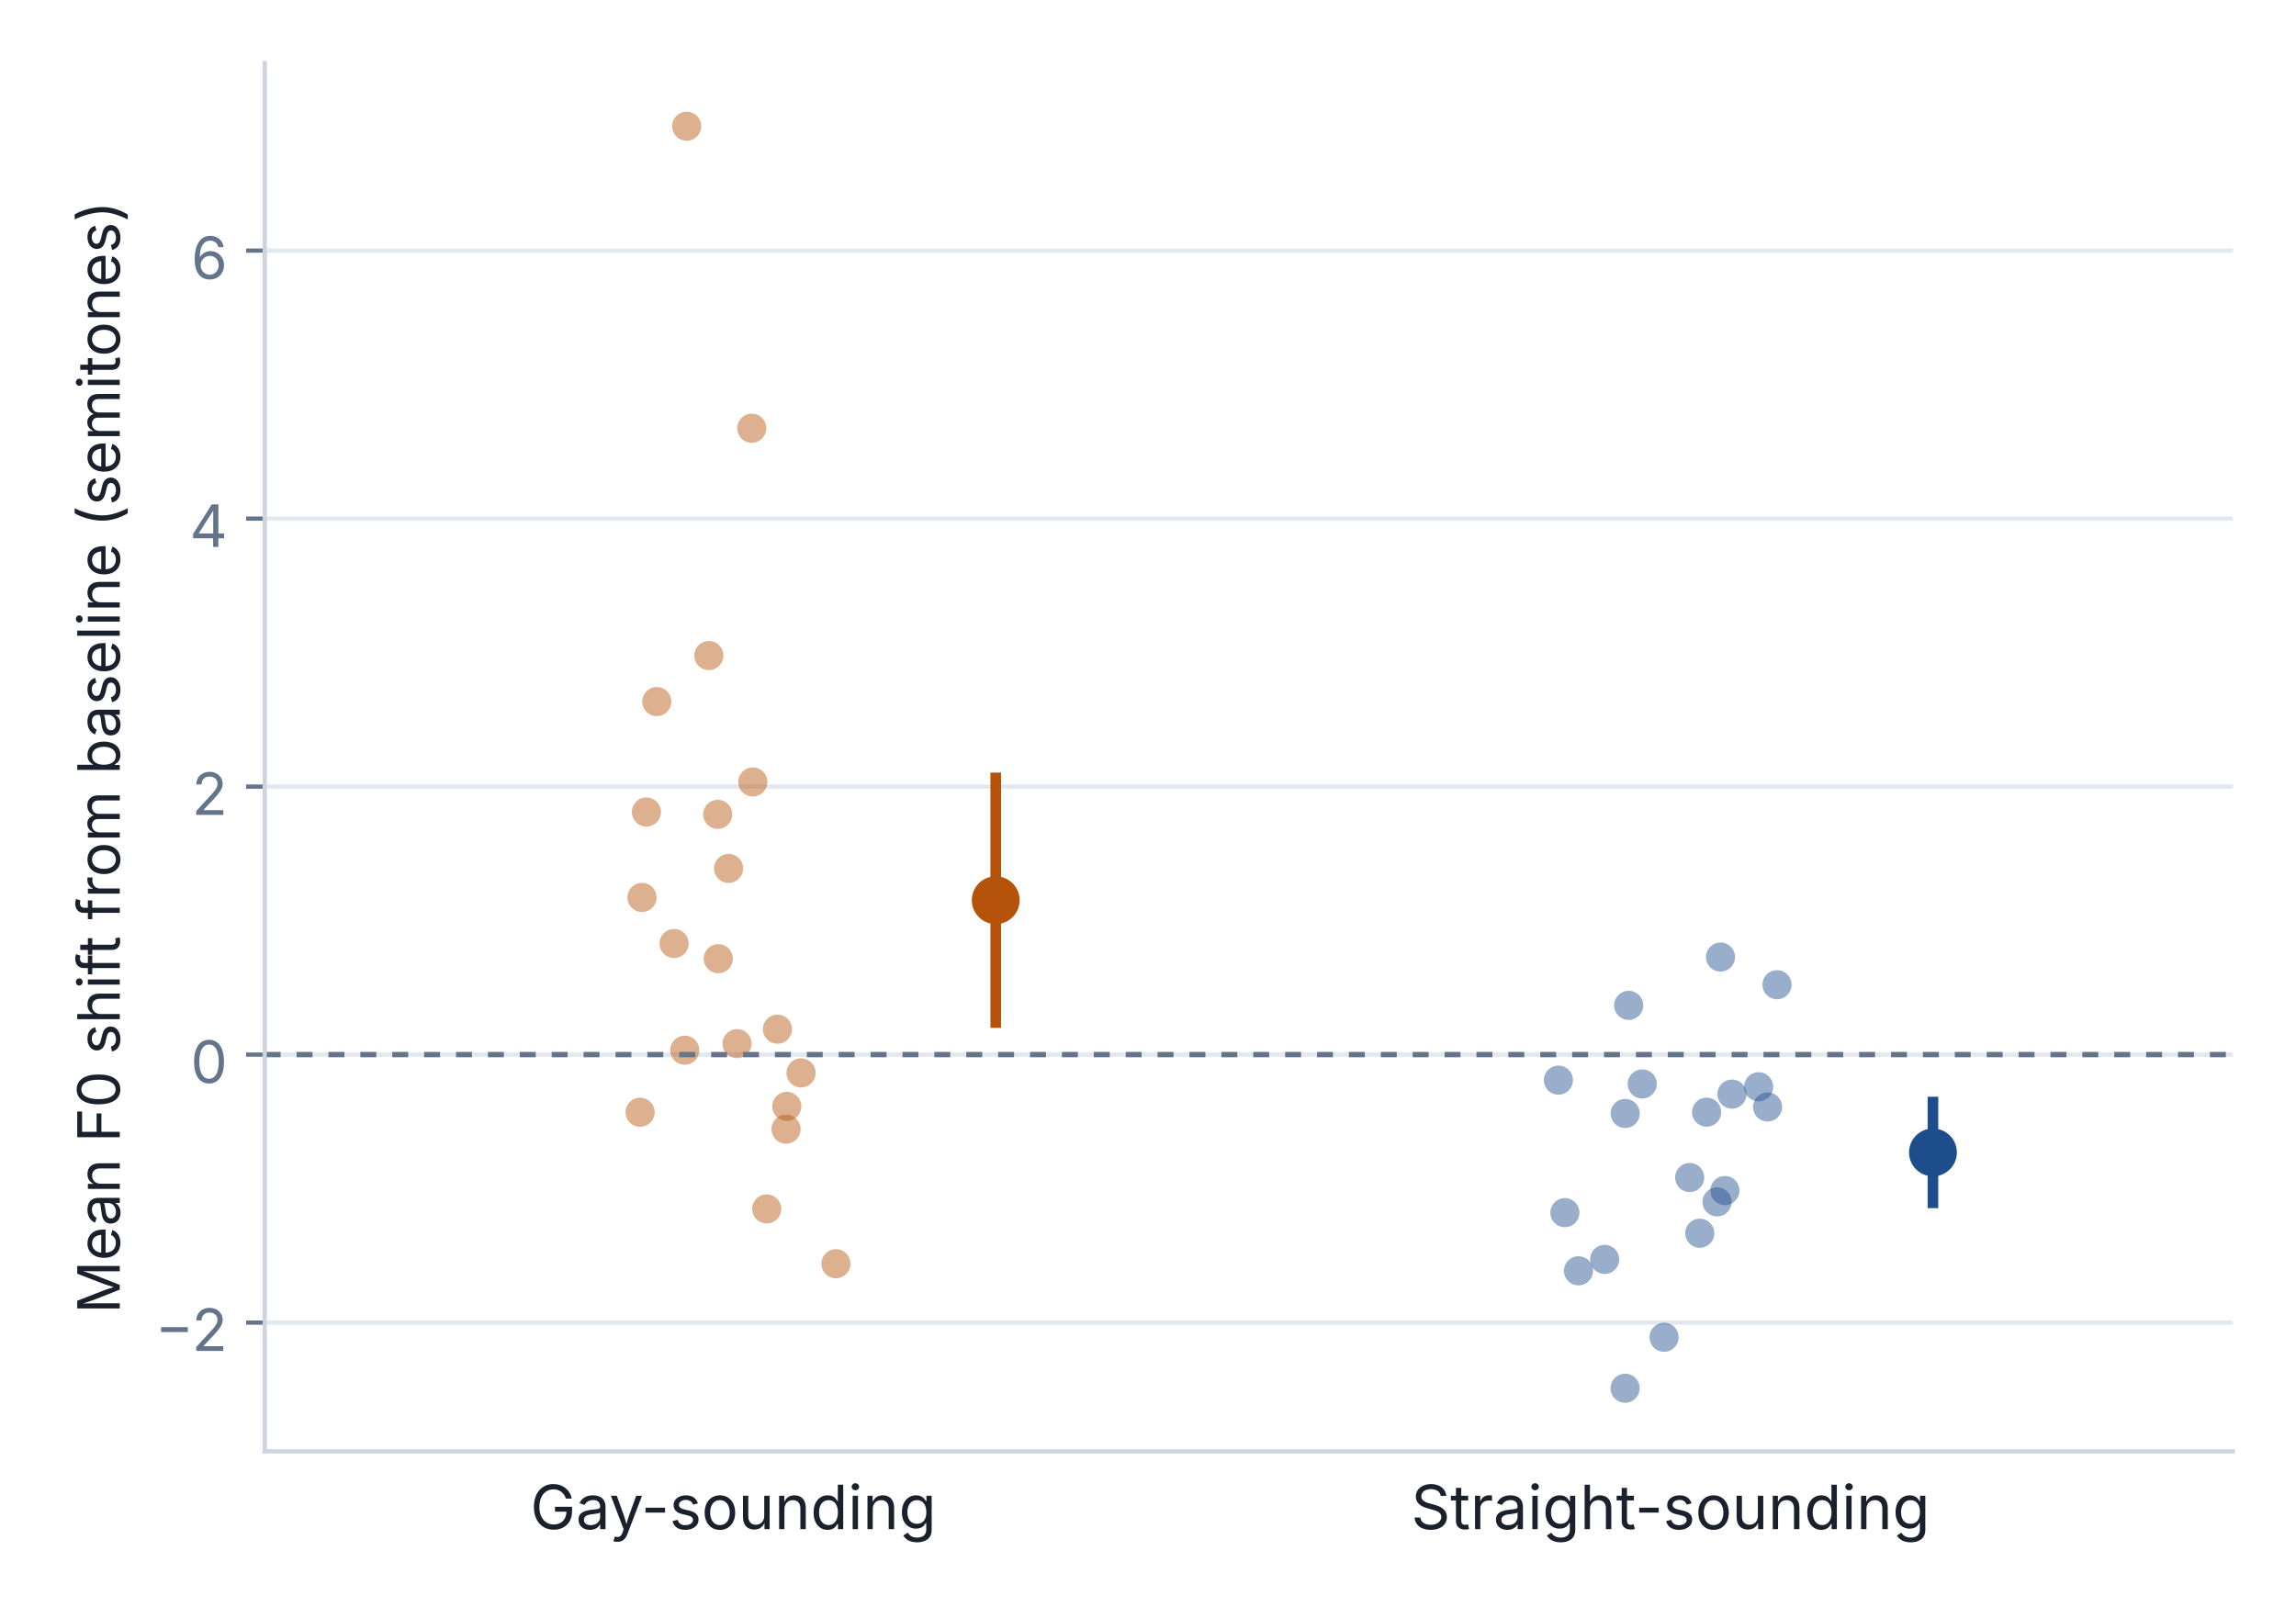
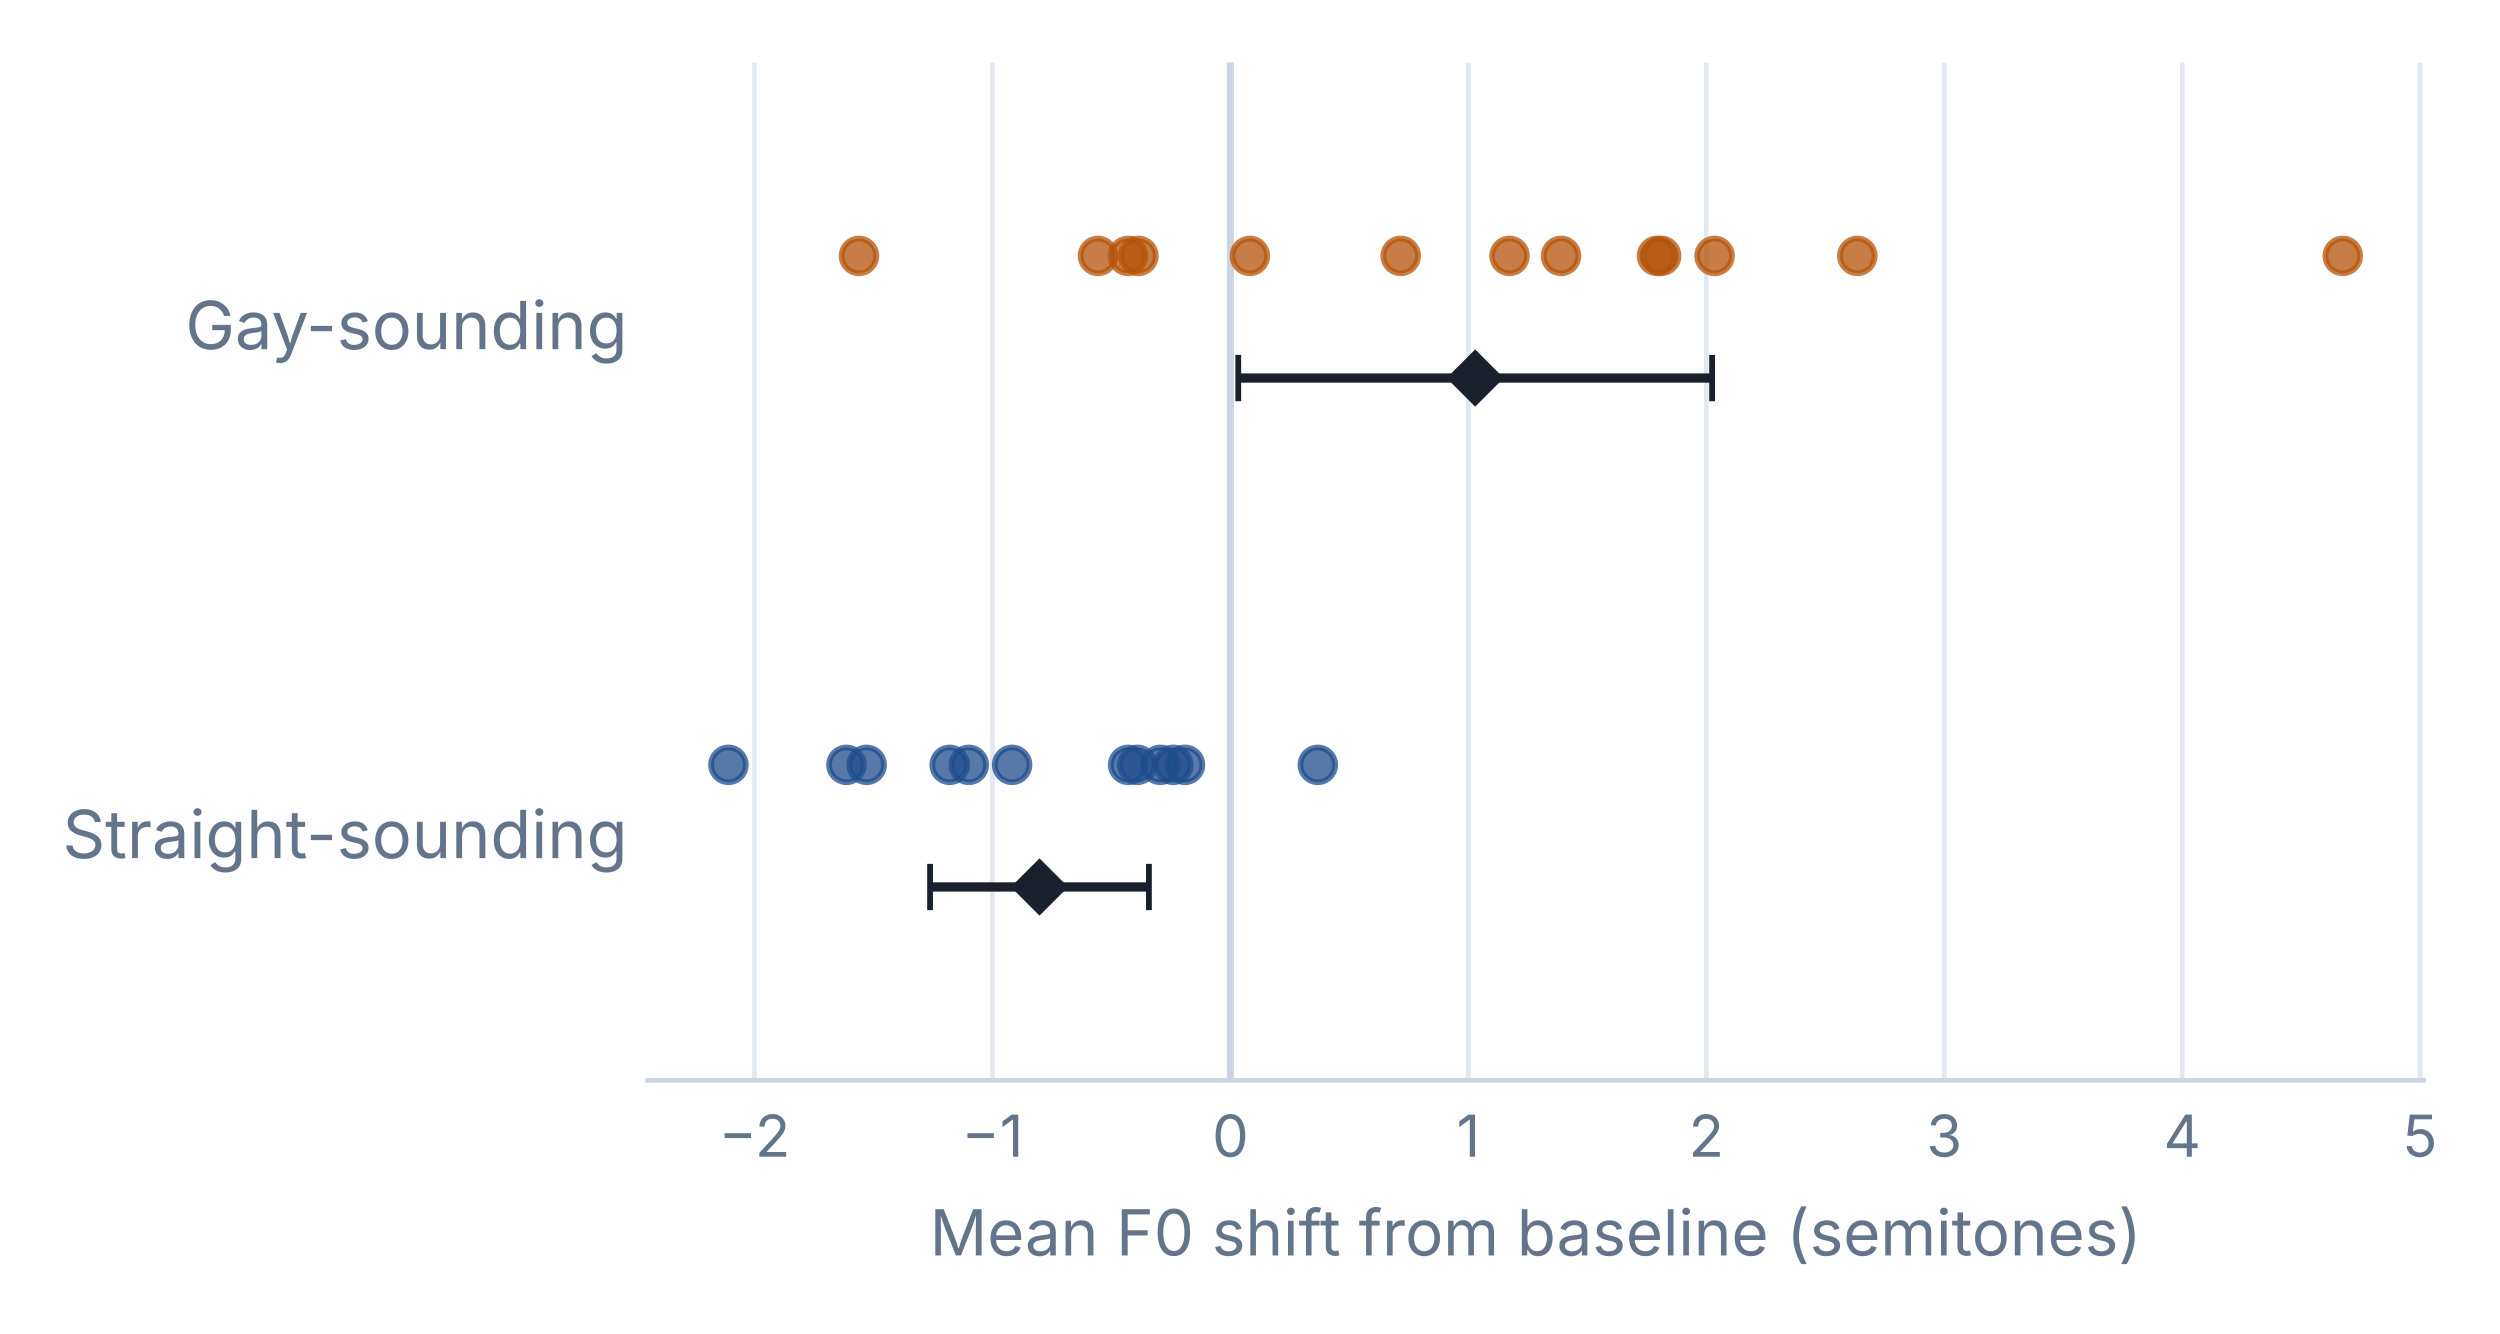
- <svg xmlns="http://www.w3.org/2000/svg" xmlns:xlink="http://www.w3.org/1999/xlink" width="432pt" height="302.4pt" viewBox="0 0 432 302.4" version="1.1">
+ <svg xmlns="http://www.w3.org/2000/svg" xmlns:xlink="http://www.w3.org/1999/xlink" width="432pt" height="230.4pt" viewBox="0 0 432 230.4" version="1.1">
  <defs>
    <style type="text/css">*{stroke-linejoin: round; stroke-linecap: butt}</style>
  </defs>
  <g id="figure_1">
    <g id="patch_1">
-       <path d="M 0 302.4  L 432 302.4  L 432 0  L 0 0  L 0 302.4  z " style="fill: none" />
+       <path d="M 0 230.4  L 432 230.4  L 432 0  L 0 0  L 0 230.4  z " style="fill: none" />
    </g>
    <g id="axes_1">
      <g id="patch_2">
-         <path d="M 49.802 273.105  L 420.12 273.105  L 420.12 11.88  L 49.802 11.88  L 49.802 273.105  z " style="fill: none" />
+         <path d="M 111.926 186.691  L 418.777 186.691  L 418.777 10.8  L 111.926 10.8  L 111.926 186.691  z " style="fill: none" />
      </g>
      <g id="matplotlib.axis_1">
        <g id="xtick_1">
-           <g id="line2d_1" />
+           <g id="line2d_1">
+             <path d="M 130.37 186.691  L 130.37 10.8  " clip-path="url(#p7059953b50)" style="fill: none; stroke: #e2e8f0; stroke-width: 0.8; stroke-linecap: square" />
+           </g>
+           <g id="line2d_2" />
          <g id="text_1">
-             <text style="font-size: 11.5px; font-family: 'Avenir Next', 'Nunito Sans', 'Inter', 'DejaVu Sans', 'Bitstream Vera Sans', 'Computer Modern Sans Serif', 'Lucida Grande', 'Verdana', 'Geneva', 'Lucid', 'Arial', 'Helvetica', 'Avant Garde', sans-serif; text-anchor: middle; fill: #1a202c" x="137.973" y="287.746" transform="rotate(-0 137.973 287.7461)">Gay-sounding</text>
+             <text style="font-size: 10px; font-family: 'Avenir Next', 'Nunito Sans', 'Inter', 'DejaVu Sans'; text-anchor: middle; fill: #64748b" x="130.37" y="199.878" transform="rotate(-0 130.3704 199.8783)">−2</text>
          </g>
        </g>
        <g id="xtick_2">
-           <g id="line2d_2" />
+           <g id="line2d_3">
+             <path d="M 171.491 186.691  L 171.491 10.8  " clip-path="url(#p7059953b50)" style="fill: none; stroke: #e2e8f0; stroke-width: 0.8; stroke-linecap: square" />
+           </g>
+           <g id="line2d_4" />
          <g id="text_2">
-             <text style="font-size: 11.5px; font-family: 'Avenir Next', 'Nunito Sans', 'Inter', 'DejaVu Sans', 'Bitstream Vera Sans', 'Computer Modern Sans Serif', 'Lucida Grande', 'Verdana', 'Geneva', 'Lucid', 'Arial', 'Helvetica', 'Avant Garde', sans-serif; text-anchor: middle; fill: #1a202c" x="314.315" y="287.746" transform="rotate(-0 314.3149 287.7461)">Straight-sounding</text>
+             <text style="font-size: 10px; font-family: 'Avenir Next', 'Nunito Sans', 'Inter', 'DejaVu Sans'; text-anchor: middle; fill: #64748b" x="171.491" y="199.878" transform="rotate(-0 171.4906 199.8783)">−1</text>
          </g>
+         </g>
+         <g id="xtick_3">
+           <g id="line2d_5">
+             <path d="M 212.611 186.691  L 212.611 10.8  " clip-path="url(#p7059953b50)" style="fill: none; stroke: #e2e8f0; stroke-width: 0.8; stroke-linecap: square" />
+           </g>
+           <g id="line2d_6" />
+           <g id="text_3">
+             <text style="font-size: 10px; font-family: 'Avenir Next', 'Nunito Sans', 'Inter', 'DejaVu Sans'; text-anchor: middle; fill: #64748b" x="212.611" y="199.878" transform="rotate(-0 212.6108 199.8783)">0</text>
+           </g>
+         </g>
+         <g id="xtick_4">
+           <g id="line2d_7">
+             <path d="M 253.731 186.691  L 253.731 10.8  " clip-path="url(#p7059953b50)" style="fill: none; stroke: #e2e8f0; stroke-width: 0.8; stroke-linecap: square" />
+           </g>
+           <g id="line2d_8" />
+           <g id="text_4">
+             <text style="font-size: 10px; font-family: 'Avenir Next', 'Nunito Sans', 'Inter', 'DejaVu Sans'; text-anchor: middle; fill: #64748b" x="253.731" y="199.878" transform="rotate(-0 253.7309 199.8783)">1</text>
+           </g>
+         </g>
+         <g id="xtick_5">
+           <g id="line2d_9">
+             <path d="M 294.851 186.691  L 294.851 10.8  " clip-path="url(#p7059953b50)" style="fill: none; stroke: #e2e8f0; stroke-width: 0.8; stroke-linecap: square" />
+           </g>
+           <g id="line2d_10" />
+           <g id="text_5">
+             <text style="font-size: 10px; font-family: 'Avenir Next', 'Nunito Sans', 'Inter', 'DejaVu Sans'; text-anchor: middle; fill: #64748b" x="294.851" y="199.878" transform="rotate(-0 294.8511 199.8783)">2</text>
+           </g>
+         </g>
+         <g id="xtick_6">
+           <g id="line2d_11">
+             <path d="M 335.971 186.691  L 335.971 10.8  " clip-path="url(#p7059953b50)" style="fill: none; stroke: #e2e8f0; stroke-width: 0.8; stroke-linecap: square" />
+           </g>
+           <g id="line2d_12" />
+           <g id="text_6">
+             <text style="font-size: 10px; font-family: 'Avenir Next', 'Nunito Sans', 'Inter', 'DejaVu Sans'; text-anchor: middle; fill: #64748b" x="335.971" y="199.878" transform="rotate(-0 335.9713 199.8783)">3</text>
+           </g>
+         </g>
+         <g id="xtick_7">
+           <g id="line2d_13">
+             <path d="M 377.091 186.691  L 377.091 10.8  " clip-path="url(#p7059953b50)" style="fill: none; stroke: #e2e8f0; stroke-width: 0.8; stroke-linecap: square" />
+           </g>
+           <g id="line2d_14" />
+           <g id="text_7">
+             <text style="font-size: 10px; font-family: 'Avenir Next', 'Nunito Sans', 'Inter', 'DejaVu Sans'; text-anchor: middle; fill: #64748b" x="377.091" y="199.878" transform="rotate(-0 377.0914 199.8783)">4</text>
+           </g>
+         </g>
+         <g id="xtick_8">
+           <g id="line2d_15">
+             <path d="M 418.212 186.691  L 418.212 10.8  " clip-path="url(#p7059953b50)" style="fill: none; stroke: #e2e8f0; stroke-width: 0.8; stroke-linecap: square" />
+           </g>
+           <g id="line2d_16" />
+           <g id="text_8">
+             <text style="font-size: 10px; font-family: 'Avenir Next', 'Nunito Sans', 'Inter', 'DejaVu Sans'; text-anchor: middle; fill: #64748b" x="418.212" y="199.878" transform="rotate(-0 418.2116 199.8783)">5</text>
+           </g>
+         </g>
+         <g id="text_9">
+           <text style="font-size: 11px; font-family: 'Avenir Next', 'Nunito Sans', 'Inter', 'DejaVu Sans'; text-anchor: middle; fill: #64748b" x="265.351" y="216.947" transform="rotate(-0 265.3513 216.9467)">Mean F0 shift from baseline (semitones)</text>
        </g>
      </g>
      <g id="matplotlib.axis_2">
        <g id="ytick_1">
-           <g id="line2d_3">
-             <path d="M 49.802 248.882  L 420.12 248.882  " clip-path="url(#pf1f58e3001)" style="fill: none; stroke: #e2e8f0; stroke-width: 0.8; stroke-linecap: square" />
-           </g>
-           <g id="line2d_4">
-             <defs>
-               <path id="m34c452bf32" d="M 0 0  L -3.5 0  " style="stroke: #64748b; stroke-width: 0.8" />
-             </defs>
-             <g>
-               <use xlink:href="#m34c452bf32" x="49.802" y="248.882" style="fill: #64748b; stroke: #64748b; stroke-width: 0.8" />
-             </g>
-           </g>
-           <g id="text_3">
-             <text style="font-size: 11px; font-family: 'Avenir Next', 'Nunito Sans', 'Inter', 'DejaVu Sans', 'Bitstream Vera Sans', 'Computer Modern Sans Serif', 'Lucida Grande', 'Verdana', 'Geneva', 'Lucid', 'Arial', 'Helvetica', 'Avant Garde', sans-serif; text-anchor: end; fill: #64748b" x="42.802" y="254.21" transform="rotate(-0 42.80207 254.2097)">−2</text>
+           <g id="line2d_17" />
+           <g id="text_10">
+             <text style="font-size: 11.5px; font-family: 'Avenir Next', 'Nunito Sans', 'Inter', 'DejaVu Sans'; text-anchor: end; fill: #64748b" x="108.426" y="60.343" transform="rotate(-0 108.426 60.34302)">Gay-sounding</text>
          </g>
        </g>
        <g id="ytick_2">
-           <g id="line2d_5">
-             <path d="M 49.802 198.451  L 420.12 198.451  " clip-path="url(#pf1f58e3001)" style="fill: none; stroke: #e2e8f0; stroke-width: 0.8; stroke-linecap: square" />
-           </g>
-           <g id="line2d_6">
-             <g>
-               <use xlink:href="#m34c452bf32" x="49.802" y="198.451" style="fill: #64748b; stroke: #64748b; stroke-width: 0.8" />
-             </g>
-           </g>
-           <g id="text_4">
-             <text style="font-size: 11px; font-family: 'Avenir Next', 'Nunito Sans', 'Inter', 'DejaVu Sans', 'Bitstream Vera Sans', 'Computer Modern Sans Serif', 'Lucida Grande', 'Verdana', 'Geneva', 'Lucid', 'Arial', 'Helvetica', 'Avant Garde', sans-serif; text-anchor: end; fill: #64748b" x="42.802" y="203.779" transform="rotate(-0 42.80207 203.7791)">0</text>
+           <g id="line2d_18" />
+           <g id="text_11">
+             <text style="font-size: 11.5px; font-family: 'Avenir Next', 'Nunito Sans', 'Inter', 'DejaVu Sans'; text-anchor: end; fill: #64748b" x="108.426" y="148.288" transform="rotate(-0 108.426 148.2884)">Straight-sounding</text>
          </g>
        </g>
-         <g id="ytick_3">
-           <g id="line2d_7">
-             <path d="M 49.802 148.02  L 420.12 148.02  " clip-path="url(#pf1f58e3001)" style="fill: none; stroke: #e2e8f0; stroke-width: 0.8; stroke-linecap: square" />
-           </g>
-           <g id="line2d_8">
-             <g>
-               <use xlink:href="#m34c452bf32" x="49.802" y="148.02" style="fill: #64748b; stroke: #64748b; stroke-width: 0.8" />
-             </g>
-           </g>
-           <g id="text_5">
-             <text style="font-size: 11px; font-family: 'Avenir Next', 'Nunito Sans', 'Inter', 'DejaVu Sans', 'Bitstream Vera Sans', 'Computer Modern Sans Serif', 'Lucida Grande', 'Verdana', 'Geneva', 'Lucid', 'Arial', 'Helvetica', 'Avant Garde', sans-serif; text-anchor: end; fill: #64748b" x="42.802" y="153.348" transform="rotate(-0 42.80207 153.3485)">2</text>
-           </g>
-         </g>
-         <g id="ytick_4">
-           <g id="line2d_9">
-             <path d="M 49.802 97.59  L 420.12 97.59  " clip-path="url(#pf1f58e3001)" style="fill: none; stroke: #e2e8f0; stroke-width: 0.8; stroke-linecap: square" />
-           </g>
-           <g id="line2d_10">
-             <g>
-               <use xlink:href="#m34c452bf32" x="49.802" y="97.59" style="fill: #64748b; stroke: #64748b; stroke-width: 0.8" />
-             </g>
-           </g>
-           <g id="text_6">
-             <text style="font-size: 11px; font-family: 'Avenir Next', 'Nunito Sans', 'Inter', 'DejaVu Sans', 'Bitstream Vera Sans', 'Computer Modern Sans Serif', 'Lucida Grande', 'Verdana', 'Geneva', 'Lucid', 'Arial', 'Helvetica', 'Avant Garde', sans-serif; text-anchor: end; fill: #64748b" x="42.802" y="102.918" transform="rotate(-0 42.80207 102.9179)">4</text>
-           </g>
-         </g>
-         <g id="ytick_5">
-           <g id="line2d_11">
-             <path d="M 49.802 47.159  L 420.12 47.159  " clip-path="url(#pf1f58e3001)" style="fill: none; stroke: #e2e8f0; stroke-width: 0.8; stroke-linecap: square" />
-           </g>
-           <g id="line2d_12">
-             <g>
-               <use xlink:href="#m34c452bf32" x="49.802" y="47.159" style="fill: #64748b; stroke: #64748b; stroke-width: 0.8" />
-             </g>
-           </g>
-           <g id="text_7">
-             <text style="font-size: 11px; font-family: 'Avenir Next', 'Nunito Sans', 'Inter', 'DejaVu Sans', 'Bitstream Vera Sans', 'Computer Modern Sans Serif', 'Lucida Grande', 'Verdana', 'Geneva', 'Lucid', 'Arial', 'Helvetica', 'Avant Garde', sans-serif; text-anchor: end; fill: #64748b" x="42.802" y="52.487" transform="rotate(-0 42.80207 52.48729)">6</text>
-           </g>
-         </g>
-         <g id="text_8">
-           <text style="font-size: 11px; font-family: 'Avenir Next', 'Nunito Sans', 'Inter', 'DejaVu Sans', 'Bitstream Vera Sans', 'Computer Modern Sans Serif', 'Lucida Grande', 'Verdana', 'Geneva', 'Lucid', 'Arial', 'Helvetica', 'Avant Garde', sans-serif; text-anchor: middle; fill: #1a202c" x="22.535" y="142.493" transform="rotate(-90 22.53453 142.4927)">Mean F0 shift from baseline (semitones)</text>
-         </g>
+       </g>
+       <g id="line2d_19">
+         <path d="M 212.611 186.691  L 212.611 10.8  " clip-path="url(#p7059953b50)" style="fill: none; stroke: #cbd5e1; stroke-width: 1.2; stroke-linecap: square" />
+       </g>
+       <g id="patch_3">
+         <path d="M 111.926 186.691  L 418.777 186.691  " style="fill: none; stroke: #cbd5e1; stroke-width: 0.8; stroke-linejoin: miter; stroke-linecap: square" />
      </g>
      <g id="PathCollection_1">
        <defs>
-           <path id="md10c8e6e92" d="M 0 2.739  C 0.726 2.739 1.423 2.45 1.936 1.936  C 2.45 1.423 2.739 0.726 2.739 0  C 2.739 -0.726 2.45 -1.423 1.936 -1.936  C 1.423 -2.45 0.726 -2.739 0 -2.739  C -0.726 -2.739 -1.423 -2.45 -1.936 -1.936  C -2.45 -1.423 -2.739 -0.726 -2.739 0  C -2.739 0.726 -2.45 1.423 -1.936 1.936  C -1.423 2.45 -0.726 2.739 0 2.739  z " />
+           <path id="m00d8c7481a" d="M 0 3  C 0.796 3 1.559 2.684 2.121 2.121  C 2.684 1.559 3 0.796 3 0  C 3 -0.796 2.684 -1.559 2.121 -2.121  C 1.559 -2.684 0.796 -3 0 -3  C -0.796 -3 -1.559 -2.684 -2.121 -2.121  C -2.684 -1.559 -3 -0.796 -3 0  C -3 0.796 -2.684 1.559 -2.121 2.121  C -1.559 2.684 -0.796 3 0 3  z " style="stroke: #b45309; stroke-opacity: 0.75" />
        </defs>
-         <g clip-path="url(#pf1f58e3001)">
-           <use xlink:href="#md10c8e6e92" x="120.437" y="209.297" style="fill: #b45309; fill-opacity: 0.45" />
-           <use xlink:href="#md10c8e6e92" x="126.834" y="177.547" style="fill: #b45309; fill-opacity: 0.45" />
-           <use xlink:href="#md10c8e6e92" x="150.724" y="201.892" style="fill: #b45309; fill-opacity: 0.45" />
-           <use xlink:href="#md10c8e6e92" x="141.45" y="80.581" style="fill: #b45309; fill-opacity: 0.45" />
-           <use xlink:href="#md10c8e6e92" x="120.796" y="168.875" style="fill: #b45309; fill-opacity: 0.45" />
-           <use xlink:href="#md10c8e6e92" x="135.143" y="180.404" style="fill: #b45309; fill-opacity: 0.45" />
-           <use xlink:href="#md10c8e6e92" x="137.086" y="163.414" style="fill: #b45309; fill-opacity: 0.45" />
-           <use xlink:href="#md10c8e6e92" x="123.572" y="132.018" style="fill: #b45309; fill-opacity: 0.45" />
-           <use xlink:href="#md10c8e6e92" x="147.901" y="212.485" style="fill: #b45309; fill-opacity: 0.45" />
-           <use xlink:href="#md10c8e6e92" x="121.623" y="152.801" style="fill: #b45309; fill-opacity: 0.45" />
-           <use xlink:href="#md10c8e6e92" x="133.37" y="123.359" style="fill: #b45309; fill-opacity: 0.45" />
-           <use xlink:href="#md10c8e6e92" x="138.681" y="196.39" style="fill: #b45309; fill-opacity: 0.45" />
-           <use xlink:href="#md10c8e6e92" x="135.037" y="153.247" style="fill: #b45309; fill-opacity: 0.45" />
-           <use xlink:href="#md10c8e6e92" x="141.646" y="147.147" style="fill: #b45309; fill-opacity: 0.45" />
-           <use xlink:href="#md10c8e6e92" x="148.039" y="208.197" style="fill: #b45309; fill-opacity: 0.45" />
-           <use xlink:href="#md10c8e6e92" x="157.283" y="237.808" style="fill: #b45309; fill-opacity: 0.45" />
-           <use xlink:href="#md10c8e6e92" x="128.84" y="197.625" style="fill: #b45309; fill-opacity: 0.45" />
-           <use xlink:href="#md10c8e6e92" x="144.26" y="227.487" style="fill: #b45309; fill-opacity: 0.45" />
-           <use xlink:href="#md10c8e6e92" x="146.277" y="193.668" style="fill: #b45309; fill-opacity: 0.45" />
-           <use xlink:href="#md10c8e6e92" x="129.201" y="23.754" style="fill: #b45309; fill-opacity: 0.45" />
+         <g clip-path="url(#p7059953b50)">
+           <use xlink:href="#m00d8c7481a" x="194.923" y="44.219" style="fill: #b45309; fill-opacity: 0.75; stroke: #b45309; stroke-opacity: 0.75" />
+           <use xlink:href="#m00d8c7481a" x="404.829" y="44.219" style="fill: #b45309; fill-opacity: 0.75; stroke: #b45309; stroke-opacity: 0.75" />
+           <use xlink:href="#m00d8c7481a" x="260.843" y="44.219" style="fill: #b45309; fill-opacity: 0.75; stroke: #b45309; stroke-opacity: 0.75" />
+           <use xlink:href="#m00d8c7481a" x="242.041" y="44.219" style="fill: #b45309; fill-opacity: 0.75; stroke: #b45309; stroke-opacity: 0.75" />
+           <use xlink:href="#m00d8c7481a" x="269.748" y="44.219" style="fill: #b45309; fill-opacity: 0.75; stroke: #b45309; stroke-opacity: 0.75" />
+           <use xlink:href="#m00d8c7481a" x="320.948" y="44.219" style="fill: #b45309; fill-opacity: 0.75; stroke: #b45309; stroke-opacity: 0.75" />
+           <use xlink:href="#m00d8c7481a" x="189.725" y="44.219" style="fill: #b45309; fill-opacity: 0.75; stroke: #b45309; stroke-opacity: 0.75" />
+           <use xlink:href="#m00d8c7481a" x="287.055" y="44.219" style="fill: #b45309; fill-opacity: 0.75; stroke: #b45309; stroke-opacity: 0.75" />
+           <use xlink:href="#m00d8c7481a" x="215.972" y="44.219" style="fill: #b45309; fill-opacity: 0.75; stroke: #b45309; stroke-opacity: 0.75" />
+           <use xlink:href="#m00d8c7481a" x="286.327" y="44.219" style="fill: #b45309; fill-opacity: 0.75; stroke: #b45309; stroke-opacity: 0.75" />
+           <use xlink:href="#m00d8c7481a" x="296.276" y="44.219" style="fill: #b45309; fill-opacity: 0.75; stroke: #b45309; stroke-opacity: 0.75" />
+           <use xlink:href="#m00d8c7481a" x="196.717" y="44.219" style="fill: #b45309; fill-opacity: 0.75; stroke: #b45309; stroke-opacity: 0.75" />
+           <use xlink:href="#m00d8c7481a" x="148.43" y="44.219" style="fill: #b45309; fill-opacity: 0.75; stroke: #b45309; stroke-opacity: 0.75" />
        </g>
      </g>
      <g id="PathCollection_2">
        <defs>
-           <path id="m35b89ffb74" d="M 0 2.739  C 0.726 2.739 1.423 2.45 1.936 1.936  C 2.45 1.423 2.739 0.726 2.739 0  C 2.739 -0.726 2.45 -1.423 1.936 -1.936  C 1.423 -2.45 0.726 -2.739 0 -2.739  C -0.726 -2.739 -1.423 -2.45 -1.936 -1.936  C -2.45 -1.423 -2.739 -0.726 -2.739 0  C -2.739 0.726 -2.45 1.423 -1.936 1.936  C -1.423 2.45 -0.726 2.739 0 2.739  z " />
+           <path id="m09015decd8" d="M 0 3  C 0.796 3 1.559 2.684 2.121 2.121  C 2.684 1.559 3 0.796 3 0  C 3 -0.796 2.684 -1.559 2.121 -2.121  C 1.559 -2.684 0.796 -3 0 -3  C -0.796 -3 -1.559 -2.684 -2.121 -2.121  C -2.684 -1.559 -3 -0.796 -3 0  C -3 0.796 -2.684 1.559 -2.121 2.121  C -1.559 2.684 -0.796 3 0 3  z " style="stroke: #1e4d8c; stroke-opacity: 0.75" />
        </defs>
-         <g clip-path="url(#pf1f58e3001)">
-           <use xlink:href="#m35b89ffb74" x="293.217" y="203.261" style="fill: #1e4d8c; fill-opacity: 0.45" />
-           <use xlink:href="#m35b89ffb74" x="334.353" y="185.302" style="fill: #1e4d8c; fill-opacity: 0.45" />
-           <use xlink:href="#m35b89ffb74" x="305.783" y="209.527" style="fill: #1e4d8c; fill-opacity: 0.45" />
-           <use xlink:href="#m35b89ffb74" x="306.442" y="189.186" style="fill: #1e4d8c; fill-opacity: 0.45" />
-           <use xlink:href="#m35b89ffb74" x="330.893" y="204.506" style="fill: #1e4d8c; fill-opacity: 0.45" />
-           <use xlink:href="#m35b89ffb74" x="317.919" y="221.581" style="fill: #1e4d8c; fill-opacity: 0.45" />
-           <use xlink:href="#m35b89ffb74" x="313.101" y="251.639" style="fill: #1e4d8c; fill-opacity: 0.45" />
-           <use xlink:href="#m35b89ffb74" x="325.881" y="205.885" style="fill: #1e4d8c; fill-opacity: 0.45" />
-           <use xlink:href="#m35b89ffb74" x="294.438" y="228.196" style="fill: #1e4d8c; fill-opacity: 0.45" />
-           <use xlink:href="#m35b89ffb74" x="323.074" y="226.169" style="fill: #1e4d8c; fill-opacity: 0.45" />
-           <use xlink:href="#m35b89ffb74" x="308.993" y="203.977" style="fill: #1e4d8c; fill-opacity: 0.45" />
-           <use xlink:href="#m35b89ffb74" x="296.999" y="239.137" style="fill: #1e4d8c; fill-opacity: 0.45" />
-           <use xlink:href="#m35b89ffb74" x="321.108" y="209.282" style="fill: #1e4d8c; fill-opacity: 0.45" />
-           <use xlink:href="#m35b89ffb74" x="332.575" y="208.307" style="fill: #1e4d8c; fill-opacity: 0.45" />
-           <use xlink:href="#m35b89ffb74" x="301.923" y="236.993" style="fill: #1e4d8c; fill-opacity: 0.45" />
-           <use xlink:href="#m35b89ffb74" x="319.821" y="232.065" style="fill: #1e4d8c; fill-opacity: 0.45" />
-           <use xlink:href="#m35b89ffb74" x="305.773" y="261.232" style="fill: #1e4d8c; fill-opacity: 0.45" />
-           <use xlink:href="#m35b89ffb74" x="324.547" y="224.04" style="fill: #1e4d8c; fill-opacity: 0.45" />
-           <use xlink:href="#m35b89ffb74" x="323.717" y="180.097" style="fill: #1e4d8c; fill-opacity: 0.45" />
+         <g clip-path="url(#p7059953b50)">
+           <use xlink:href="#m09015decd8" x="204.767" y="132.165" style="fill: #1e4d8c; fill-opacity: 0.75; stroke: #1e4d8c; stroke-opacity: 0.75" />
+           <use xlink:href="#m09015decd8" x="227.72" y="132.165" style="fill: #1e4d8c; fill-opacity: 0.75; stroke: #1e4d8c; stroke-opacity: 0.75" />
+           <use xlink:href="#m09015decd8" x="202.737" y="132.165" style="fill: #1e4d8c; fill-opacity: 0.75; stroke: #1e4d8c; stroke-opacity: 0.75" />
+           <use xlink:href="#m09015decd8" x="174.892" y="132.165" style="fill: #1e4d8c; fill-opacity: 0.75; stroke: #1e4d8c; stroke-opacity: 0.75" />
+           <use xlink:href="#m09015decd8" x="125.874" y="132.165" style="fill: #1e4d8c; fill-opacity: 0.75; stroke: #1e4d8c; stroke-opacity: 0.75" />
+           <use xlink:href="#m09015decd8" x="200.488" y="132.165" style="fill: #1e4d8c; fill-opacity: 0.75; stroke: #1e4d8c; stroke-opacity: 0.75" />
+           <use xlink:href="#m09015decd8" x="164.104" y="132.165" style="fill: #1e4d8c; fill-opacity: 0.75; stroke: #1e4d8c; stroke-opacity: 0.75" />
+           <use xlink:href="#m09015decd8" x="167.409" y="132.165" style="fill: #1e4d8c; fill-opacity: 0.75; stroke: #1e4d8c; stroke-opacity: 0.75" />
+           <use xlink:href="#m09015decd8" x="146.261" y="132.165" style="fill: #1e4d8c; fill-opacity: 0.75; stroke: #1e4d8c; stroke-opacity: 0.75" />
+           <use xlink:href="#m09015decd8" x="194.948" y="132.165" style="fill: #1e4d8c; fill-opacity: 0.75; stroke: #1e4d8c; stroke-opacity: 0.75" />
+           <use xlink:href="#m09015decd8" x="196.538" y="132.165" style="fill: #1e4d8c; fill-opacity: 0.75; stroke: #1e4d8c; stroke-opacity: 0.75" />
+           <use xlink:href="#m09015decd8" x="149.758" y="132.165" style="fill: #1e4d8c; fill-opacity: 0.75; stroke: #1e4d8c; stroke-opacity: 0.75" />
        </g>
      </g>
      <g id="LineCollection_1">
-         <path d="M 187.349 193.421  L 187.349 145.379  " clip-path="url(#pf1f58e3001)" style="fill: none; stroke: #b45309; stroke-width: 2" />
+         <path d="M 213.971 65.326  L 295.85 65.326  " clip-path="url(#p7059953b50)" style="fill: none; stroke: #1a202c; stroke-width: 1.6" />
+       </g>
+       <g id="line2d_20">
+         <defs>
+           <path id="me533faebed" d="M 0 4  L 0 -4  " style="stroke: #1a202c" />
+         </defs>
+         <g clip-path="url(#p7059953b50)">
+           <use xlink:href="#me533faebed" x="213.971" y="65.326" style="fill: #1a202c; stroke: #1a202c" />
+         </g>
+       </g>
+       <g id="line2d_21">
+         <g clip-path="url(#p7059953b50)">
+           <use xlink:href="#me533faebed" x="295.85" y="65.326" style="fill: #1a202c; stroke: #1a202c" />
+         </g>
      </g>
      <g id="LineCollection_2">
-         <path d="M 363.691 227.349  L 363.691 206.375  " clip-path="url(#pf1f58e3001)" style="fill: none; stroke: #1e4d8c; stroke-width: 2" />
+         <path d="M 160.716 153.272  L 198.533 153.272  " clip-path="url(#p7059953b50)" style="fill: none; stroke: #1a202c; stroke-width: 1.6" />
      </g>
-       <g id="line2d_13">
-         <path d="M 49.802 198.451  L 420.12 198.451  " clip-path="url(#pf1f58e3001)" style="fill: none; stroke-dasharray: 3,3; stroke-dashoffset: 0; stroke: #64748b" />
-       </g>
-       <g id="line2d_14">
-         <defs>
-           <path id="m4763499c03" d="M 0 4  C 1.061 4 2.078 3.579 2.828 2.828  C 3.579 2.078 4 1.061 4 0  C 4 -1.061 3.579 -2.078 2.828 -2.828  C 2.078 -3.579 1.061 -4 0 -4  C -1.061 -4 -2.078 -3.579 -2.828 -2.828  C -3.579 -2.078 -4 -1.061 -4 0  C -4 1.061 -3.579 2.078 -2.828 2.828  C -2.078 3.579 -1.061 4 0 4  z " style="stroke: #b45309" />
-         </defs>
-         <g clip-path="url(#pf1f58e3001)">
-           <use xlink:href="#m4763499c03" x="187.349" y="169.4" style="fill: #b45309; stroke: #b45309" />
+       <g id="line2d_22">
+         <g clip-path="url(#p7059953b50)">
+           <use xlink:href="#me533faebed" x="160.716" y="153.272" style="fill: #1a202c; stroke: #1a202c" />
        </g>
      </g>
-       <g id="line2d_15">
-         <defs>
-           <path id="m83cf57c1df" d="M 0 4  C 1.061 4 2.078 3.579 2.828 2.828  C 3.579 2.078 4 1.061 4 0  C 4 -1.061 3.579 -2.078 2.828 -2.828  C 2.078 -3.579 1.061 -4 0 -4  C -1.061 -4 -2.078 -3.579 -2.828 -2.828  C -3.579 -2.078 -4 -1.061 -4 0  C -4 1.061 -3.579 2.078 -2.828 2.828  C -2.078 3.579 -1.061 4 0 4  z " style="stroke: #1e4d8c" />
-         </defs>
-         <g clip-path="url(#pf1f58e3001)">
-           <use xlink:href="#m83cf57c1df" x="363.691" y="216.862" style="fill: #1e4d8c; stroke: #1e4d8c" />
+       <g id="line2d_23">
+         <g clip-path="url(#p7059953b50)">
+           <use xlink:href="#me533faebed" x="198.533" y="153.272" style="fill: #1a202c; stroke: #1a202c" />
        </g>
      </g>
-       <g id="patch_3">
-         <path d="M 49.802 273.105  L 49.802 11.88  " style="fill: none; stroke: #cbd5e1; stroke-width: 0.8; stroke-linejoin: miter; stroke-linecap: square" />
+       <g id="line2d_24">
+         <defs>
+           <path id="m09b783617f" d="M -0 4.243  L 4.243 0  L 0 -4.243  L -4.243 -0  z " style="stroke: #1a202c; stroke-linejoin: miter" />
+         </defs>
+         <g clip-path="url(#p7059953b50)">
+           <use xlink:href="#m09b783617f" x="254.91" y="65.326" style="fill: #1a202c; stroke: #1a202c; stroke-linejoin: miter" />
+         </g>
      </g>
-       <g id="patch_4">
-         <path d="M 49.802 273.105  L 420.12 273.105  " style="fill: none; stroke: #cbd5e1; stroke-width: 0.8; stroke-linejoin: miter; stroke-linecap: square" />
+       <g id="line2d_25">
+         <g clip-path="url(#p7059953b50)">
+           <use xlink:href="#m09b783617f" x="179.625" y="153.272" style="fill: #1a202c; stroke: #1a202c; stroke-linejoin: miter" />
+         </g>
      </g>
    </g>
  </g>
  <defs>
-     <clipPath id="pf1f58e3001">
-       <rect x="49.802" y="11.88" width="370.318" height="261.225" />
+     <clipPath id="p7059953b50">
+       <rect x="111.926" y="10.8" width="306.851" height="175.891" />
    </clipPath>
  </defs>
</svg>
